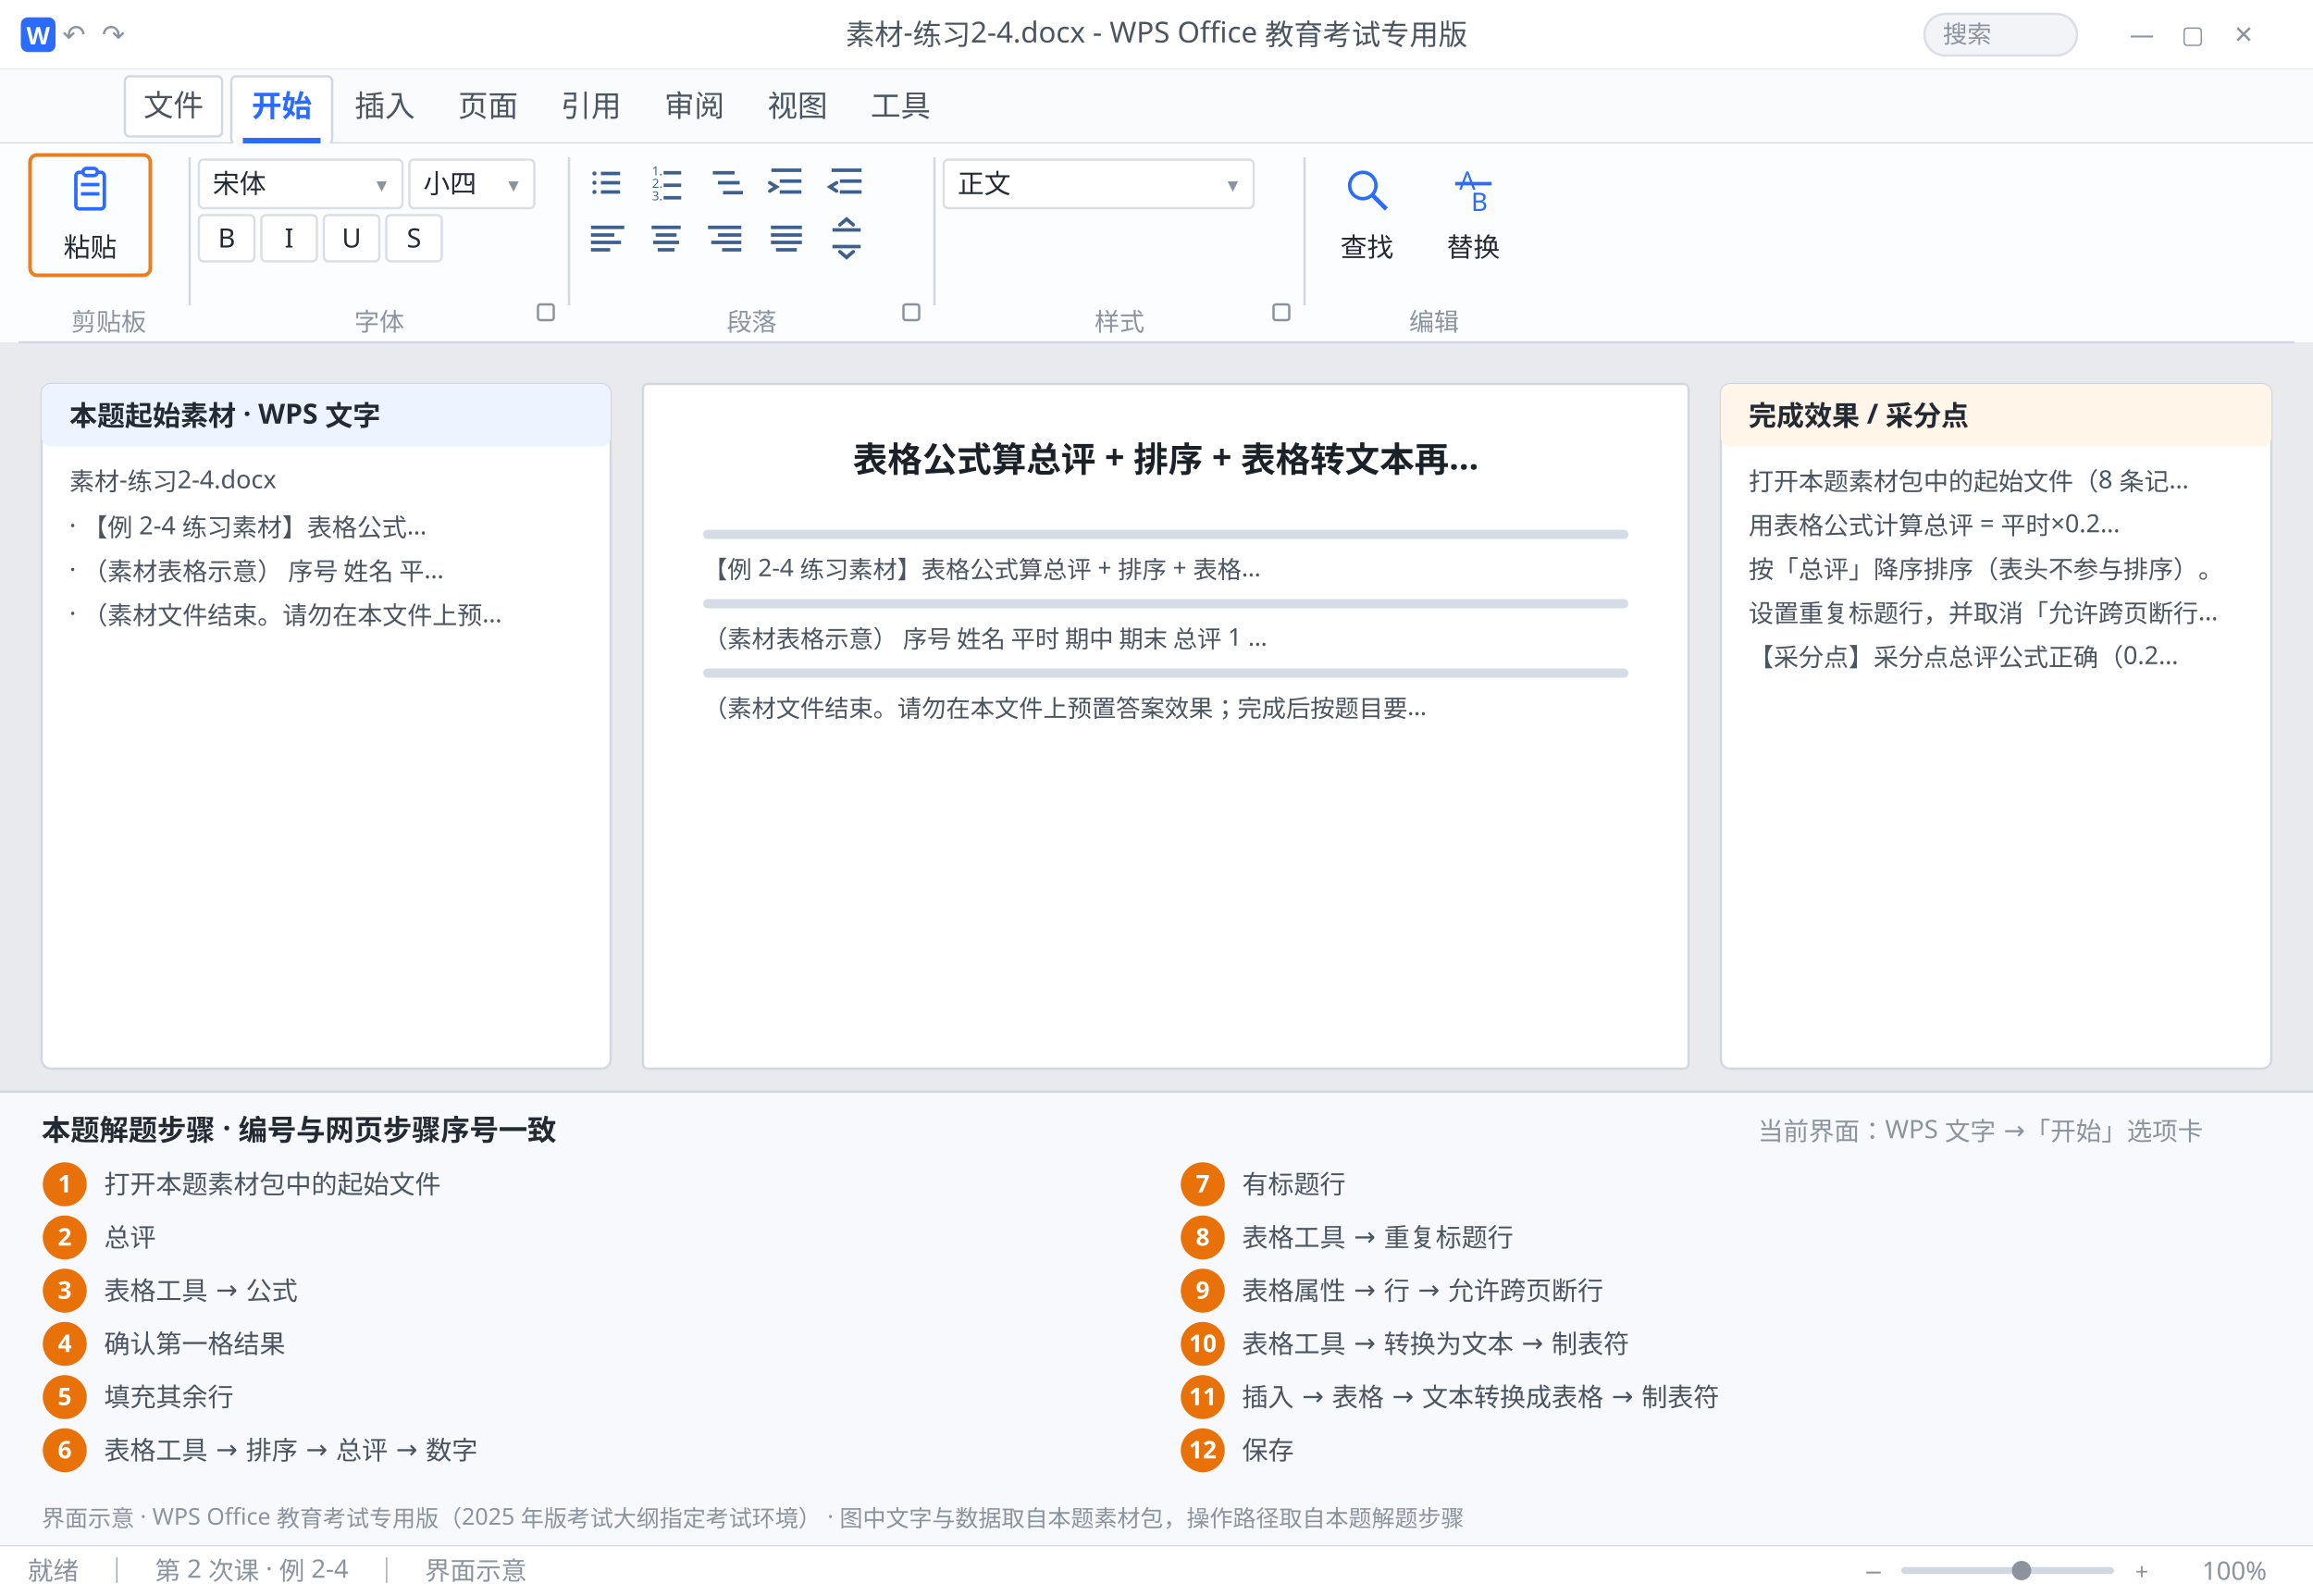
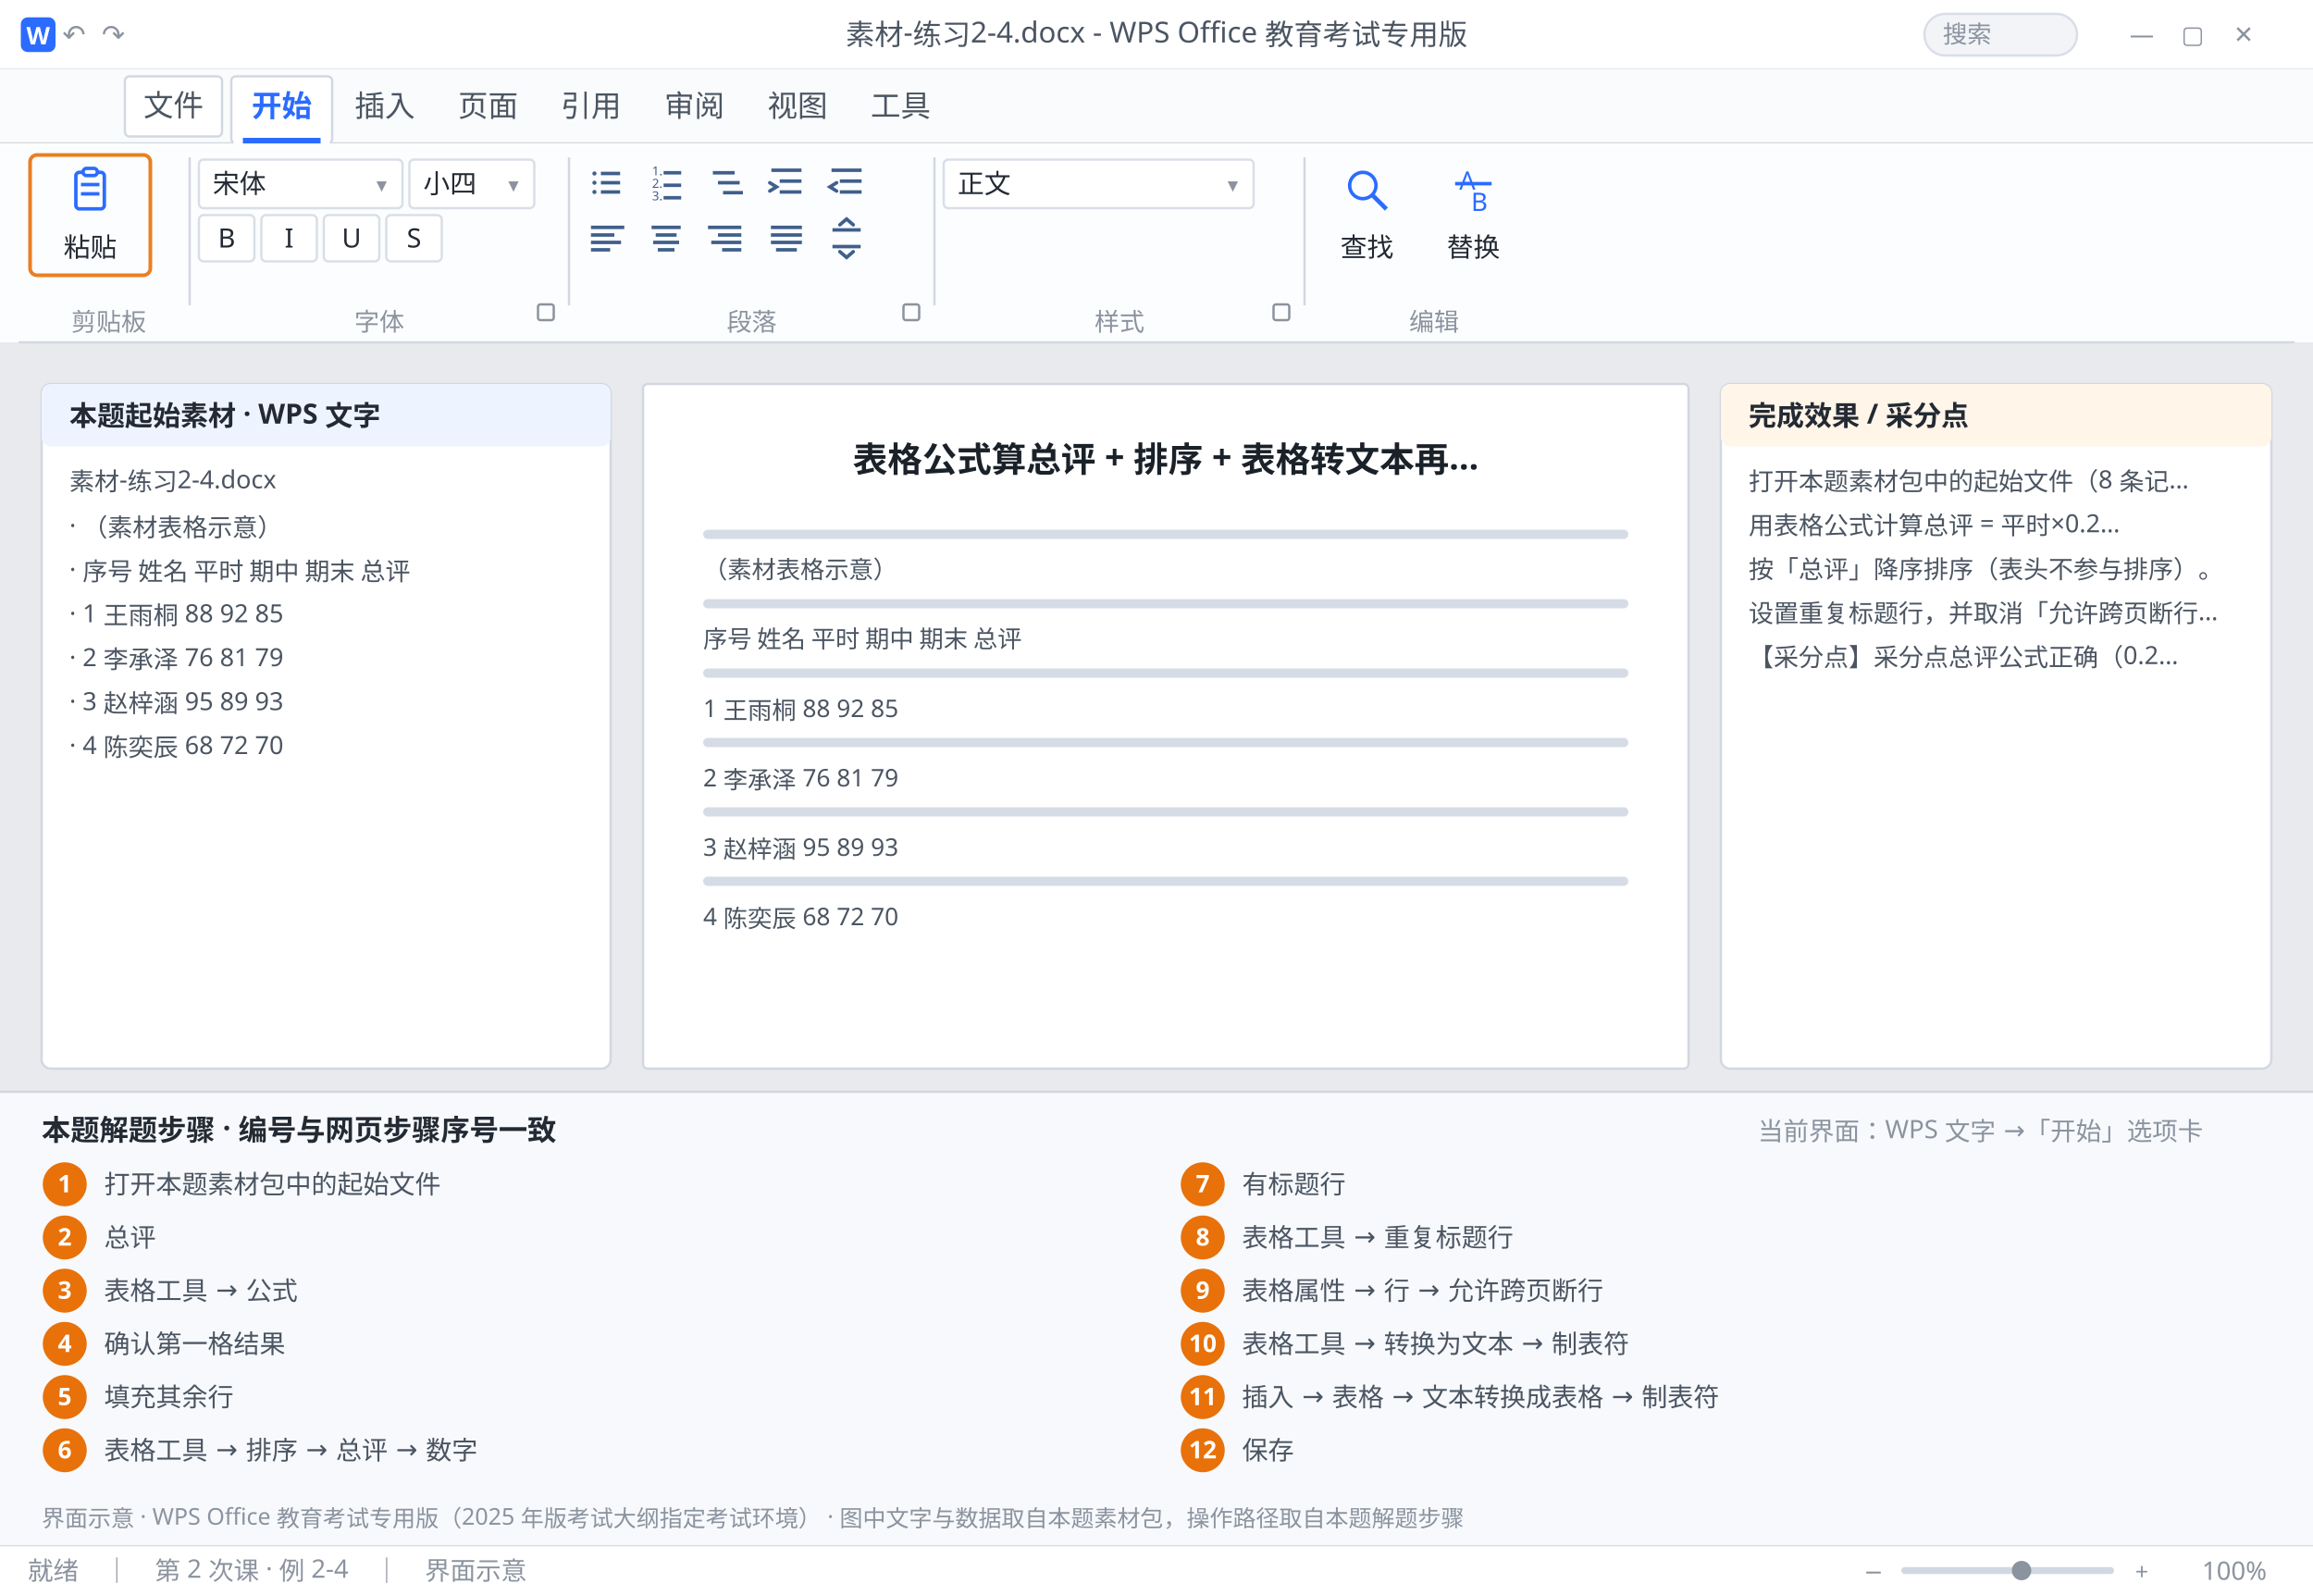
<svg xmlns="http://www.w3.org/2000/svg" viewBox="0 0 1000 690" width="100%" font-family="Microsoft YaHei, Segoe UI, sans-serif">
  <rect x="0.0" y="0.0" width="1000.0" height="690.0" rx="0.0" fill="#ffffff" stroke="none" stroke-width="1" />
  <rect x="0.0" y="0.0" width="1000.0" height="690.0" rx="0.0" fill="none" stroke="#d2d8e1" stroke-width="1" />
  <rect x="0.0" y="0.0" width="1000.0" height="30.0" rx="0.0" fill="#ffffff" stroke="none" stroke-width="1" />
  <line x1="0.0" y1="30.0" x2="1000.0" y2="30.0" stroke="#e4e7ed" stroke-width="1" stroke-linecap="butt" />
  <rect x="9.0" y="7.5" width="15.0" height="15.0" rx="3.0" fill="#2b6cff" stroke="none" stroke-width="0" />
  <text x="16.5" y="19.2" font-size="10.5" fill="#ffffff" text-anchor="middle" font-weight="700">W</text>
  <text x="32.0" y="19.2" font-size="12" fill="#8b939f" text-anchor="middle">↶</text>
  <text x="49.0" y="19.2" font-size="12" fill="#8b939f" text-anchor="middle">↷</text>
  <text x="500.0" y="19.4" font-size="12.5" fill="#4b5562" text-anchor="middle">素材-练习2-4.docx - WPS Office 教育考试专用版</text>
  <rect x="832.0" y="6.0" width="66.0" height="18.0" rx="9.0" fill="#f2f4f7" stroke="#d9dee7" stroke-width="1" />
  <text x="840.0" y="18.5" font-size="10.5" fill="#8b939f" text-anchor="start">搜索</text>
  <text x="926.0" y="18.6" font-size="10.5" fill="#8b939f" text-anchor="middle">—</text>
  <text x="948.0" y="18.6" font-size="10.5" fill="#8b939f" text-anchor="middle">▢</text>
  <text x="970.0" y="18.6" font-size="10.5" fill="#8b939f" text-anchor="middle">✕</text>
  <rect x="0.0" y="30.0" width="1000.0" height="32.0" rx="0.0" fill="#fafbfc" stroke="none" stroke-width="1" />
  <line x1="0.0" y1="62.0" x2="1000.0" y2="62.0" stroke="#d2d8e1" stroke-width="1" stroke-linecap="butt" />
  <rect x="54.0" y="33.0" width="42.0" height="26.0" rx="2.0" fill="#ffffff" stroke="#d2d8e1" stroke-width="1" />
  <text x="75.0" y="50.2" font-size="13" fill="#4b5562" text-anchor="middle">文件</text>
  <rect x="100.0" y="33.0" width="43.6" height="29.0" rx="2.0" fill="#ffffff" stroke="#d2d8e1" stroke-width="1" />
  <line x1="101.0" y1="62.0" x2="142.6" y2="62.0" stroke="#ffffff" stroke-width="2" stroke-linecap="butt" />
  <rect x="105.0" y="59.6" width="33.6" height="2.4" rx="0.0" fill="#2b6cff" stroke="none" stroke-width="1" />
  <text x="121.8" y="50.4" font-size="13" fill="#2b6cff" text-anchor="middle" font-weight="700">开始</text>
  <text x="166.4" y="50.4" font-size="13" fill="#4b5562" text-anchor="middle">插入</text>
  <text x="211.0" y="50.4" font-size="13" fill="#4b5562" text-anchor="middle">页面</text>
  <text x="255.6" y="50.4" font-size="13" fill="#4b5562" text-anchor="middle">引用</text>
  <text x="300.2" y="50.4" font-size="13" fill="#4b5562" text-anchor="middle">审阅</text>
  <text x="344.8" y="50.4" font-size="13" fill="#4b5562" text-anchor="middle">视图</text>
  <text x="389.4" y="50.4" font-size="13" fill="#4b5562" text-anchor="middle">工具</text>
  <rect x="0.0" y="62.0" width="1000.0" height="86.0" rx="0.0" fill="#fcfdfe" stroke="none" stroke-width="1" />
  <rect x="0.0" y="148.0" width="1000.0" height="520.0" rx="0.0" fill="#e8eaee" stroke="none" stroke-width="1" />
  <rect x="0.0" y="668.0" width="1000.0" height="22.0" rx="0.0" fill="#ffffff" stroke="none" stroke-width="1" />
  <line x1="0.0" y1="668.0" x2="1000.0" y2="668.0" stroke="#d2d8e1" stroke-width="1" stroke-linecap="butt" />
  <text x="12.0" y="683.0" font-size="11" fill="#8b939f" text-anchor="start">就绪　｜　第 2 次课 · 例 2-4　｜　界面示意</text>
  <text x="810.0" y="683.0" font-size="10" fill="#8b939f" text-anchor="middle">−</text>
  <rect x="822.0" y="677.5" width="92.0" height="3.0" rx="1.5" fill="#d2d8e1" stroke="none" stroke-width="0" />
  <circle cx="874.0" cy="679.0" r="4.2" fill="#8b939f" stroke="none" stroke-width="1" />
  <text x="926.0" y="683.0" font-size="10" fill="#8b939f" text-anchor="middle">+</text>
  <text x="952.0" y="683.0" font-size="11" fill="#8b939f" text-anchor="start">100%</text>
  <rect x="8.0" y="62.0" width="984.0" height="86.0" rx="0.0" fill="#fcfdfe" stroke="none" stroke-width="1" />
  <line x1="8.0" y1="148.0" x2="992.0" y2="148.0" stroke="#d2d8e1" stroke-width="1" stroke-linecap="butt" />
  <rect x="32.8" y="74.5" width="12.3" height="15.8" rx="1.5" fill="none" stroke="#2b6cff" stroke-width="1.5" />
  <rect x="35.9" y="72.8" width="6.2" height="3.1" rx="1.5" fill="#fff" stroke="#2b6cff" stroke-width="1.5" />
  <line x1="35.0" y1="79.8" x2="43.0" y2="79.8" stroke="#2b6cff" stroke-width="1.5" stroke-linecap="butt" />
  <line x1="35.0" y1="83.8" x2="43.0" y2="83.8" stroke="#2b6cff" stroke-width="1.5" stroke-linecap="butt" />
  <text x="39.0" y="111.0" font-size="11.5" fill="#232a33" text-anchor="middle">粘贴</text>
  <text x="47.0" y="143.0" font-size="10.8" fill="#8b939f" text-anchor="middle">剪贴板</text>
  <line x1="82.0" y1="68.0" x2="82.0" y2="132.0" stroke="#d2d8e1" stroke-width="1" stroke-linecap="butt" />
  <rect x="86.0" y="69.0" width="88.0" height="21.0" rx="2.0" fill="#ffffff" stroke="#d9dee7" stroke-width="1" />
  <text x="92.0" y="83.5" font-size="11.5" fill="#232a33" text-anchor="start">宋体</text>
  <text x="165.0" y="83.0" font-size="9" fill="#8b939f" text-anchor="middle">▾</text>
  <rect x="177.0" y="69.0" width="54.0" height="21.0" rx="2.0" fill="#ffffff" stroke="#d9dee7" stroke-width="1" />
  <text x="183.0" y="83.5" font-size="11.5" fill="#232a33" text-anchor="start">小四</text>
  <text x="222.0" y="83.0" font-size="9" fill="#8b939f" text-anchor="middle">▾</text>
  <rect x="86.0" y="93.0" width="24.0" height="20.0" rx="2.0" fill="#ffffff" stroke="#d9dee7" stroke-width="1" />
  <text x="98.0" y="107.0" font-size="11.5" fill="#232a33" text-anchor="middle">B</text>
  <rect x="113.0" y="93.0" width="24.0" height="20.0" rx="2.0" fill="#ffffff" stroke="#d9dee7" stroke-width="1" />
  <text x="125.0" y="107.0" font-size="11.5" fill="#232a33" text-anchor="middle">I</text>
  <rect x="140.0" y="93.0" width="24.0" height="20.0" rx="2.0" fill="#ffffff" stroke="#d9dee7" stroke-width="1" />
  <text x="152.0" y="107.0" font-size="11.5" fill="#232a33" text-anchor="middle">U</text>
  <rect x="167.0" y="93.0" width="24.0" height="20.0" rx="2.0" fill="#ffffff" stroke="#d9dee7" stroke-width="1" />
  <text x="179.0" y="107.0" font-size="11.5" fill="#232a33" text-anchor="middle">S</text>
  <text x="164.0" y="143.0" font-size="10.8" fill="#8b939f" text-anchor="middle">字体</text>
  <rect x="232.6" y="131.6" width="6.8" height="6.8" rx="1.0" fill="none" stroke="#8b939f" stroke-width="1" />
  <line x1="246.0" y1="68.0" x2="246.0" y2="132.0" stroke="#d2d8e1" stroke-width="1" stroke-linecap="butt" />
  <circle cx="257.0" cy="75.0" r="0.9" fill="#3f5f8c" stroke="none" stroke-width="1" />
  <line x1="259.8" y1="75.0" x2="268.1" y2="75.0" stroke="#3f5f8c" stroke-width="1.5" stroke-linecap="butt" />
  <circle cx="257.0" cy="79.0" r="0.9" fill="#3f5f8c" stroke="none" stroke-width="1" />
  <line x1="259.8" y1="79.0" x2="268.1" y2="79.0" stroke="#3f5f8c" stroke-width="1.5" stroke-linecap="butt" />
  <circle cx="257.0" cy="83.0" r="0.9" fill="#3f5f8c" stroke="none" stroke-width="1" />
  <line x1="259.8" y1="83.0" x2="268.1" y2="83.0" stroke="#3f5f8c" stroke-width="1.5" stroke-linecap="butt" />
  <text x="281.9" y="75.8" font-size="5.4" fill="#3f5f8c" text-anchor="start">1.</text>
  <text x="281.9" y="81.2" font-size="5.4" fill="#3f5f8c" text-anchor="start">2.</text>
  <text x="281.9" y="86.6" font-size="5.4" fill="#3f5f8c" text-anchor="start">3.</text>
  <line x1="286.9" y1="74.7" x2="294.5" y2="74.7" stroke="#3f5f8c" stroke-width="1.5" stroke-linecap="butt" />
  <line x1="286.9" y1="80.1" x2="294.5" y2="80.1" stroke="#3f5f8c" stroke-width="1.5" stroke-linecap="butt" />
  <line x1="286.9" y1="85.5" x2="294.5" y2="85.5" stroke="#3f5f8c" stroke-width="1.5" stroke-linecap="butt" />
  <line x1="308.2" y1="74.7" x2="317.6" y2="74.7" stroke="#3f5f8c" stroke-width="1.5" stroke-linecap="butt" />
  <line x1="310.4" y1="79.0" x2="319.8" y2="79.0" stroke="#3f5f8c" stroke-width="1.5" stroke-linecap="butt" />
  <line x1="312.6" y1="83.3" x2="321.2" y2="83.3" stroke="#3f5f8c" stroke-width="1.5" stroke-linecap="butt" />
  <line x1="333.5" y1="73.6" x2="346.5" y2="73.6" stroke="#3f5f8c" stroke-width="1.5" stroke-linecap="butt" />
  <line x1="337.1" y1="78.3" x2="346.5" y2="78.3" stroke="#3f5f8c" stroke-width="1.5" stroke-linecap="butt" />
  <line x1="337.1" y1="83.0" x2="346.5" y2="83.0" stroke="#3f5f8c" stroke-width="1.5" stroke-linecap="butt" />
  <path d="M332.8 79.0 L335.7 80.8 L332.8 82.6" fill="none" stroke="#3f5f8c" stroke-width="1.5" stroke-linecap="round" />
  <line x1="359.5" y1="73.6" x2="372.5" y2="73.6" stroke="#3f5f8c" stroke-width="1.5" stroke-linecap="butt" />
  <line x1="363.1" y1="78.3" x2="372.5" y2="78.3" stroke="#3f5f8c" stroke-width="1.5" stroke-linecap="butt" />
  <line x1="363.1" y1="83.0" x2="372.5" y2="83.0" stroke="#3f5f8c" stroke-width="1.5" stroke-linecap="butt" />
  <path d="M361.7 79.0 L358.8 80.8 L361.7 82.6" fill="none" stroke="#3f5f8c" stroke-width="1.5" stroke-linecap="round" />
  <line x1="255.5" y1="98.3" x2="269.9" y2="98.3" stroke="#3f5f8c" stroke-width="1.5" stroke-linecap="butt" />
  <line x1="255.5" y1="101.6" x2="265.6" y2="101.6" stroke="#3f5f8c" stroke-width="1.5" stroke-linecap="butt" />
  <line x1="255.5" y1="104.8" x2="268.5" y2="104.8" stroke="#3f5f8c" stroke-width="1.5" stroke-linecap="butt" />
  <line x1="255.5" y1="108.0" x2="263.8" y2="108.0" stroke="#3f5f8c" stroke-width="1.5" stroke-linecap="butt" />
  <line x1="281.7" y1="98.3" x2="294.3" y2="98.3" stroke="#3f5f8c" stroke-width="1.5" stroke-linecap="butt" />
  <line x1="283.5" y1="101.6" x2="292.5" y2="101.6" stroke="#3f5f8c" stroke-width="1.5" stroke-linecap="butt" />
  <line x1="282.4" y1="104.8" x2="293.6" y2="104.8" stroke="#3f5f8c" stroke-width="1.5" stroke-linecap="butt" />
  <line x1="284.4" y1="108.0" x2="291.6" y2="108.0" stroke="#3f5f8c" stroke-width="1.5" stroke-linecap="butt" />
  <line x1="306.1" y1="98.3" x2="320.5" y2="98.3" stroke="#3f5f8c" stroke-width="1.5" stroke-linecap="butt" />
  <line x1="310.4" y1="101.6" x2="320.5" y2="101.6" stroke="#3f5f8c" stroke-width="1.5" stroke-linecap="butt" />
  <line x1="307.5" y1="104.8" x2="320.5" y2="104.8" stroke="#3f5f8c" stroke-width="1.5" stroke-linecap="butt" />
  <line x1="312.2" y1="108.0" x2="320.5" y2="108.0" stroke="#3f5f8c" stroke-width="1.5" stroke-linecap="butt" />
  <line x1="333.3" y1="98.3" x2="346.7" y2="98.3" stroke="#3f5f8c" stroke-width="1.5" stroke-linecap="butt" />
  <line x1="333.3" y1="101.6" x2="346.7" y2="101.6" stroke="#3f5f8c" stroke-width="1.5" stroke-linecap="butt" />
  <line x1="333.3" y1="104.8" x2="346.7" y2="104.8" stroke="#3f5f8c" stroke-width="1.5" stroke-linecap="butt" />
  <line x1="335.5" y1="108.0" x2="344.5" y2="108.0" stroke="#3f5f8c" stroke-width="1.5" stroke-linecap="butt" />
  <line x1="359.9" y1="99.4" x2="372.1" y2="99.4" stroke="#3f5f8c" stroke-width="1.5" stroke-linecap="butt" />
  <line x1="359.9" y1="106.6" x2="372.1" y2="106.6" stroke="#3f5f8c" stroke-width="1.5" stroke-linecap="butt" />
  <path d="M363.1 97.2 L366.0 94.7 L368.9 97.2" fill="none" stroke="#3f5f8c" stroke-width="1.5" stroke-linecap="round" />
  <path d="M363.1 108.8 L366.0 111.3 L368.9 108.8" fill="none" stroke="#3f5f8c" stroke-width="1.5" stroke-linecap="round" />
  <text x="325.0" y="143.0" font-size="10.8" fill="#8b939f" text-anchor="middle">段落</text>
  <rect x="390.6" y="131.6" width="6.8" height="6.8" rx="1.0" fill="none" stroke="#8b939f" stroke-width="1" />
  <line x1="404.0" y1="68.0" x2="404.0" y2="132.0" stroke="#d2d8e1" stroke-width="1" stroke-linecap="butt" />
  <rect x="408.0" y="69.0" width="134.0" height="21.0" rx="2.0" fill="#ffffff" stroke="#d9dee7" stroke-width="1" />
  <text x="414.0" y="83.5" font-size="11.5" fill="#232a33" text-anchor="start">正文</text>
  <text x="533.0" y="83.0" font-size="9" fill="#8b939f" text-anchor="middle">▾</text>
  <text x="484.0" y="143.0" font-size="10.8" fill="#8b939f" text-anchor="middle">样式</text>
  <rect x="550.6" y="131.6" width="6.8" height="6.8" rx="1.0" fill="none" stroke="#8b939f" stroke-width="1" />
  <line x1="564.0" y1="68.0" x2="564.0" y2="132.0" stroke="#d2d8e1" stroke-width="1" stroke-linecap="butt" />
  <circle cx="589.2" cy="80.2" r="5.7" fill="none" stroke="#2b6cff" stroke-width="1.5" />
  <line x1="593.6" y1="84.6" x2="599.4" y2="90.4" stroke="#2b6cff" stroke-width="1.9" stroke-linecap="butt" />
  <text x="591.0" y="111.0" font-size="11.5" fill="#232a33" text-anchor="middle">查找</text>
  <text x="634.4" y="82.0" font-size="11.0" fill="#2b6cff" text-anchor="middle">A</text>
  <text x="639.6" y="91.2" font-size="11.0" fill="#2b6cff" text-anchor="middle">B</text>
  <line x1="629.1" y1="79.4" x2="644.9" y2="79.4" stroke="#2b6cff" stroke-width="1.5" stroke-linecap="butt" />
  <text x="637.0" y="111.0" font-size="11.5" fill="#232a33" text-anchor="middle">替换</text>
  <text x="620.0" y="143.0" font-size="10.8" fill="#8b939f" text-anchor="middle">编辑</text>
  <rect x="13.0" y="67.0" width="52.0" height="52.0" rx="3.0" fill="none" stroke="#e8710a" stroke-width="1.6" opacity="0.9" />
  <rect x="0.0" y="156.0" width="1000.0" height="316.0" rx="0.0" fill="#e8eaee" stroke="none" stroke-width="1" />
  <rect x="18.0" y="166.0" width="246.0" height="296.0" rx="4.0" fill="#ffffff" stroke="#d2d8e1" stroke-width="1" />
  <rect x="18.0" y="166.0" width="246.0" height="27.0" rx="4.0" fill="#eef4ff" stroke="none" stroke-width="0" />
  <text x="30.0" y="184.0" font-size="12" fill="#232a33" text-anchor="start" font-weight="700">本题起始素材 · WPS 文字</text>
  <text x="30.0" y="212.0" font-size="10.8" fill="#4b5562" text-anchor="start">素材-练习2-4.docx</text>
-   <text x="30.0" y="231.0" font-size="10.8" fill="#4b5562" text-anchor="start">· 【例 2-4 练习素材】表格公式…</text>
-   <text x="30.0" y="250.0" font-size="10.8" fill="#4b5562" text-anchor="start">· （素材表格示意） 序号 姓名 平…</text>
-   <text x="30.0" y="269.0" font-size="10.8" fill="#4b5562" text-anchor="start">· （素材文件结束。请勿在本文件上预…</text>
+   <text x="30.0" y="231.0" font-size="10.8" fill="#4b5562" text-anchor="start">· （素材表格示意）</text>
+   <text x="30.0" y="250.0" font-size="10.8" fill="#4b5562" text-anchor="start">· 序号 姓名 平时 期中 期末 总评</text>
+   <text x="30.0" y="269.0" font-size="10.8" fill="#4b5562" text-anchor="start">· 1 王雨桐 88 92 85</text>
+   <text x="30.0" y="288.0" font-size="10.8" fill="#4b5562" text-anchor="start">· 2 李承泽 76 81 79</text>
+   <text x="30.0" y="307.0" font-size="10.8" fill="#4b5562" text-anchor="start">· 3 赵梓涵 95 89 93</text>
+   <text x="30.0" y="326.0" font-size="10.8" fill="#4b5562" text-anchor="start">· 4 陈奕辰 68 72 70</text>
  <rect x="278.0" y="166.0" width="452.0" height="296.0" rx="2.0" fill="#ffffff" stroke="#d2d8e1" stroke-width="1" />
  <text x="504.0" y="204.0" font-size="15" fill="#1a2129" text-anchor="middle" font-weight="700">表格公式算总评 + 排序 + 表格转文本再…</text>
  <rect x="304.0" y="229.0" width="400.0" height="4.0" rx="2.0" fill="#d6dce5" stroke="none" stroke-width="0" />
-   <text x="304.0" y="250.0" font-size="10.5" fill="#4b5562" text-anchor="start">【例 2-4 练习素材】表格公式算总评 + 排序 + 表格…</text>
+   <text x="304.0" y="250.0" font-size="10.5" fill="#4b5562" text-anchor="start">（素材表格示意）</text>
  <rect x="304.0" y="259.0" width="400.0" height="4.0" rx="2.0" fill="#d6dce5" stroke="none" stroke-width="0" />
-   <text x="304.0" y="280.0" font-size="10.5" fill="#4b5562" text-anchor="start">（素材表格示意） 序号 姓名 平时 期中 期末 总评 1 …</text>
+   <text x="304.0" y="280.0" font-size="10.5" fill="#4b5562" text-anchor="start">序号 姓名 平时 期中 期末 总评</text>
  <rect x="304.0" y="289.0" width="400.0" height="4.0" rx="2.0" fill="#d6dce5" stroke="none" stroke-width="0" />
-   <text x="304.0" y="310.0" font-size="10.5" fill="#4b5562" text-anchor="start">（素材文件结束。请勿在本文件上预置答案效果；完成后按题目要…</text>
+   <text x="304.0" y="310.0" font-size="10.5" fill="#4b5562" text-anchor="start">1 王雨桐 88 92 85</text>
+   <rect x="304.0" y="319.0" width="400.0" height="4.0" rx="2.0" fill="#d6dce5" stroke="none" stroke-width="0" />
+   <text x="304.0" y="340.0" font-size="10.5" fill="#4b5562" text-anchor="start">2 李承泽 76 81 79</text>
+   <rect x="304.0" y="349.0" width="400.0" height="4.0" rx="2.0" fill="#d6dce5" stroke="none" stroke-width="0" />
+   <text x="304.0" y="370.0" font-size="10.5" fill="#4b5562" text-anchor="start">3 赵梓涵 95 89 93</text>
+   <rect x="304.0" y="379.0" width="400.0" height="4.0" rx="2.0" fill="#d6dce5" stroke="none" stroke-width="0" />
+   <text x="304.0" y="400.0" font-size="10.5" fill="#4b5562" text-anchor="start">4 陈奕辰 68 72 70</text>
  <rect x="744.0" y="166.0" width="238.0" height="296.0" rx="4.0" fill="#ffffff" stroke="#d2d8e1" stroke-width="1" />
  <rect x="744.0" y="166.0" width="238.0" height="27.0" rx="4.0" fill="#fff5e9" stroke="none" stroke-width="0" />
  <text x="756.0" y="184.0" font-size="12" fill="#232a33" text-anchor="start" font-weight="700">完成效果 / 采分点</text>
  <text x="756.0" y="212.0" font-size="10.8" fill="#4b5562" text-anchor="start">打开本题素材包中的起始文件（8 条记…</text>
  <text x="756.0" y="231.0" font-size="10.8" fill="#4b5562" text-anchor="start">用表格公式计算总评 = 平时×0.2…</text>
  <text x="756.0" y="250.0" font-size="10.8" fill="#4b5562" text-anchor="start">按「总评」降序排序（表头不参与排序）。</text>
  <text x="756.0" y="269.0" font-size="10.8" fill="#4b5562" text-anchor="start">设置重复标题行，并取消「允许跨页断行…</text>
  <text x="756.0" y="288.0" font-size="10.8" fill="#4b5562" text-anchor="start">【采分点】采分点总评公式正确（0.2…</text>
  <rect x="0.0" y="472.0" width="1000.0" height="196.0" rx="0.0" fill="#f7f9fc" stroke="none" stroke-width="1" />
  <line x1="0.0" y1="472.0" x2="1000.0" y2="472.0" stroke="#d2d8e1" stroke-width="1" stroke-linecap="butt" />
  <text x="18.0" y="493.0" font-size="12.5" fill="#232a33" text-anchor="start" font-weight="700">本题解题步骤 · 编号与网页步骤序号一致</text>
  <text x="760.0" y="493.0" font-size="11" fill="#8b939f" text-anchor="start">当前界面：WPS 文字 →「开始」选项卡</text>
  <circle cx="28.0" cy="512.0" r="9.5" fill="#e8710a" stroke="none" stroke-width="1" />
  <text x="28.0" y="515.5" font-size="10.5" fill="#ffffff" text-anchor="middle" font-weight="700">1</text>
  <text x="45.0" y="516.0" font-size="11.2" fill="#4b5562" text-anchor="start">打开本题素材包中的起始文件</text>
  <circle cx="28.0" cy="535.0" r="9.5" fill="#e8710a" stroke="none" stroke-width="1" />
  <text x="28.0" y="538.5" font-size="10.5" fill="#ffffff" text-anchor="middle" font-weight="700">2</text>
  <text x="45.0" y="539.0" font-size="11.2" fill="#4b5562" text-anchor="start">总评</text>
  <circle cx="28.0" cy="558.0" r="9.5" fill="#e8710a" stroke="none" stroke-width="1" />
  <text x="28.0" y="561.5" font-size="10.5" fill="#ffffff" text-anchor="middle" font-weight="700">3</text>
  <text x="45.0" y="562.0" font-size="11.2" fill="#4b5562" text-anchor="start">表格工具 → 公式</text>
  <circle cx="28.0" cy="581.0" r="9.5" fill="#e8710a" stroke="none" stroke-width="1" />
  <text x="28.0" y="584.5" font-size="10.5" fill="#ffffff" text-anchor="middle" font-weight="700">4</text>
  <text x="45.0" y="585.0" font-size="11.2" fill="#4b5562" text-anchor="start">确认第一格结果</text>
  <circle cx="28.0" cy="604.0" r="9.5" fill="#e8710a" stroke="none" stroke-width="1" />
  <text x="28.0" y="607.5" font-size="10.5" fill="#ffffff" text-anchor="middle" font-weight="700">5</text>
  <text x="45.0" y="608.0" font-size="11.2" fill="#4b5562" text-anchor="start">填充其余行</text>
  <circle cx="28.0" cy="627.0" r="9.5" fill="#e8710a" stroke="none" stroke-width="1" />
  <text x="28.0" y="630.5" font-size="10.5" fill="#ffffff" text-anchor="middle" font-weight="700">6</text>
  <text x="45.0" y="631.0" font-size="11.2" fill="#4b5562" text-anchor="start">表格工具 → 排序 → 总评 → 数字</text>
  <circle cx="520.0" cy="512.0" r="9.5" fill="#e8710a" stroke="none" stroke-width="1" />
  <text x="520.0" y="515.5" font-size="10.5" fill="#ffffff" text-anchor="middle" font-weight="700">7</text>
  <text x="537.0" y="516.0" font-size="11.2" fill="#4b5562" text-anchor="start">有标题行</text>
  <circle cx="520.0" cy="535.0" r="9.5" fill="#e8710a" stroke="none" stroke-width="1" />
  <text x="520.0" y="538.5" font-size="10.5" fill="#ffffff" text-anchor="middle" font-weight="700">8</text>
  <text x="537.0" y="539.0" font-size="11.2" fill="#4b5562" text-anchor="start">表格工具 → 重复标题行</text>
  <circle cx="520.0" cy="558.0" r="9.5" fill="#e8710a" stroke="none" stroke-width="1" />
  <text x="520.0" y="561.5" font-size="10.5" fill="#ffffff" text-anchor="middle" font-weight="700">9</text>
  <text x="537.0" y="562.0" font-size="11.2" fill="#4b5562" text-anchor="start">表格属性 → 行 → 允许跨页断行</text>
  <circle cx="520.0" cy="581.0" r="9.5" fill="#e8710a" stroke="none" stroke-width="1" />
  <text x="520.0" y="584.5" font-size="10.5" fill="#ffffff" text-anchor="middle" font-weight="700">10</text>
  <text x="537.0" y="585.0" font-size="11.2" fill="#4b5562" text-anchor="start">表格工具 → 转换为文本 → 制表符</text>
  <circle cx="520.0" cy="604.0" r="9.5" fill="#e8710a" stroke="none" stroke-width="1" />
  <text x="520.0" y="607.5" font-size="10.5" fill="#ffffff" text-anchor="middle" font-weight="700">11</text>
  <text x="537.0" y="608.0" font-size="11.2" fill="#4b5562" text-anchor="start">插入 → 表格 → 文本转换成表格 → 制表符</text>
  <circle cx="520.0" cy="627.0" r="9.5" fill="#e8710a" stroke="none" stroke-width="1" />
  <text x="520.0" y="630.5" font-size="10.5" fill="#ffffff" text-anchor="middle" font-weight="700">12</text>
  <text x="537.0" y="631.0" font-size="11.2" fill="#4b5562" text-anchor="start">保存</text>
  <text x="18.0" y="660.0" font-size="10" fill="#8b939f" text-anchor="start">界面示意 · WPS Office 教育考试专用版（2025 年版考试大纲指定考试环境） · 图中文字与数据取自本题素材包，操作路径取自本题解题步骤</text>
</svg>
